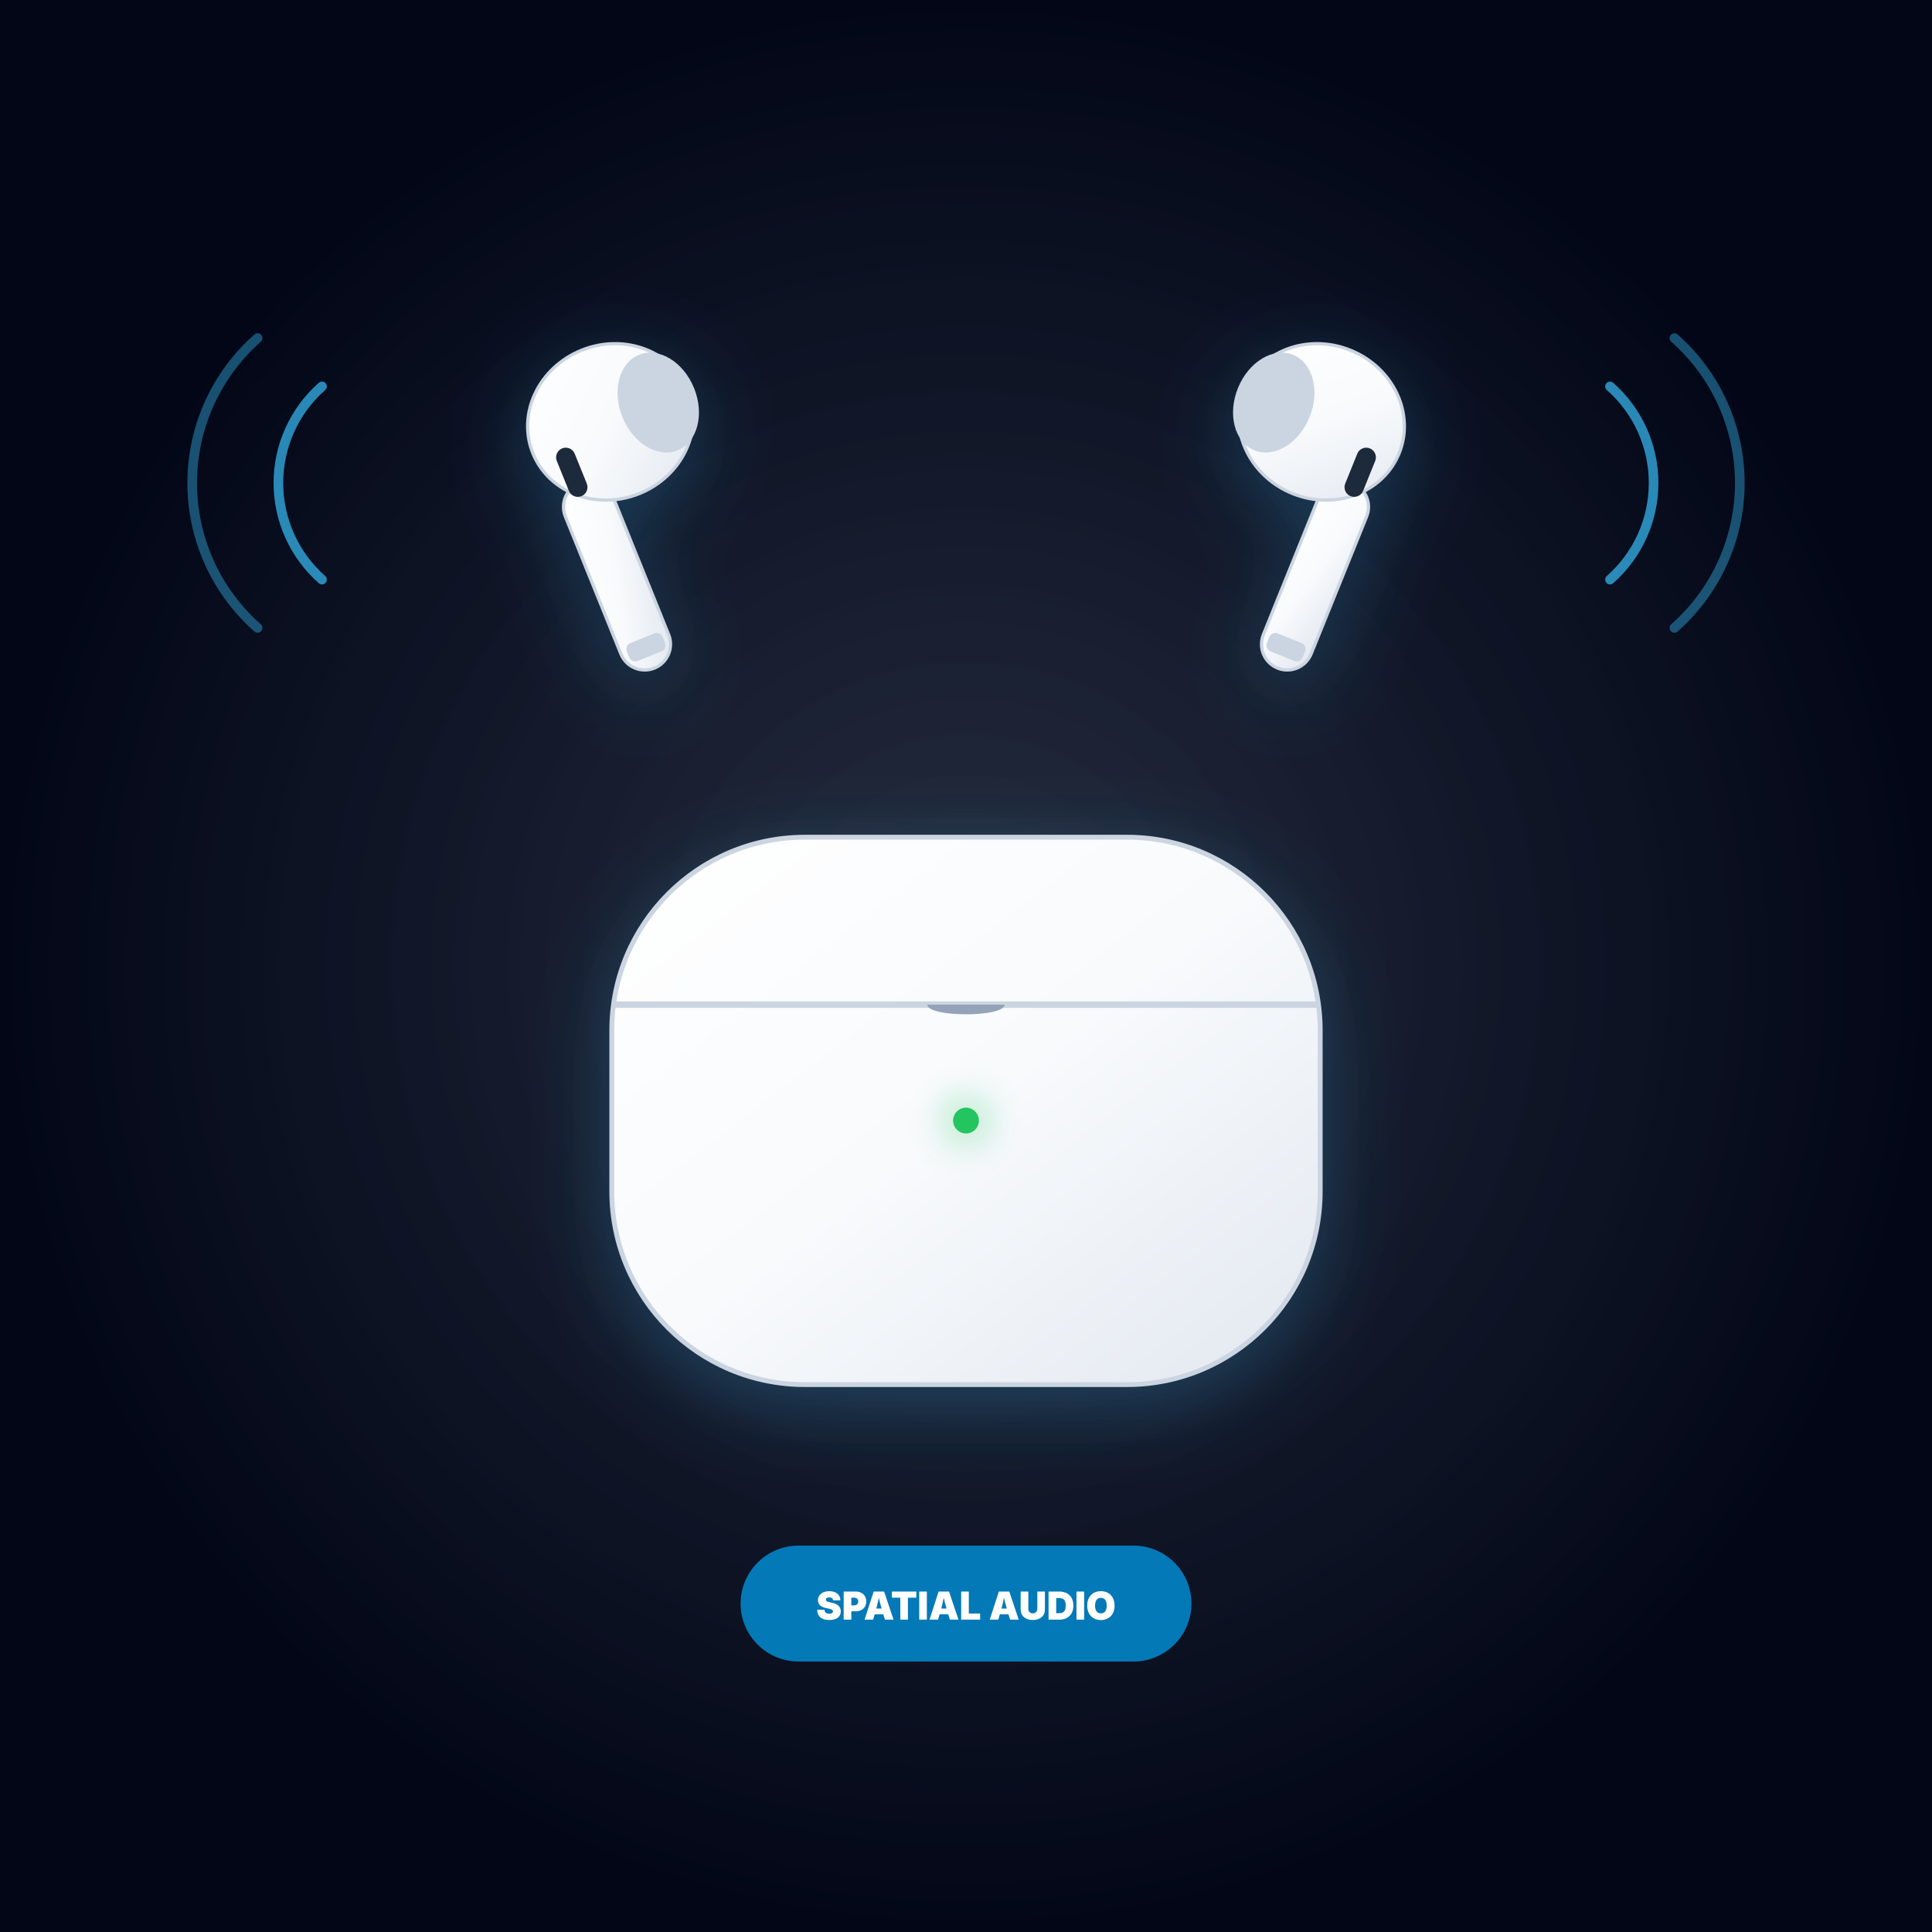
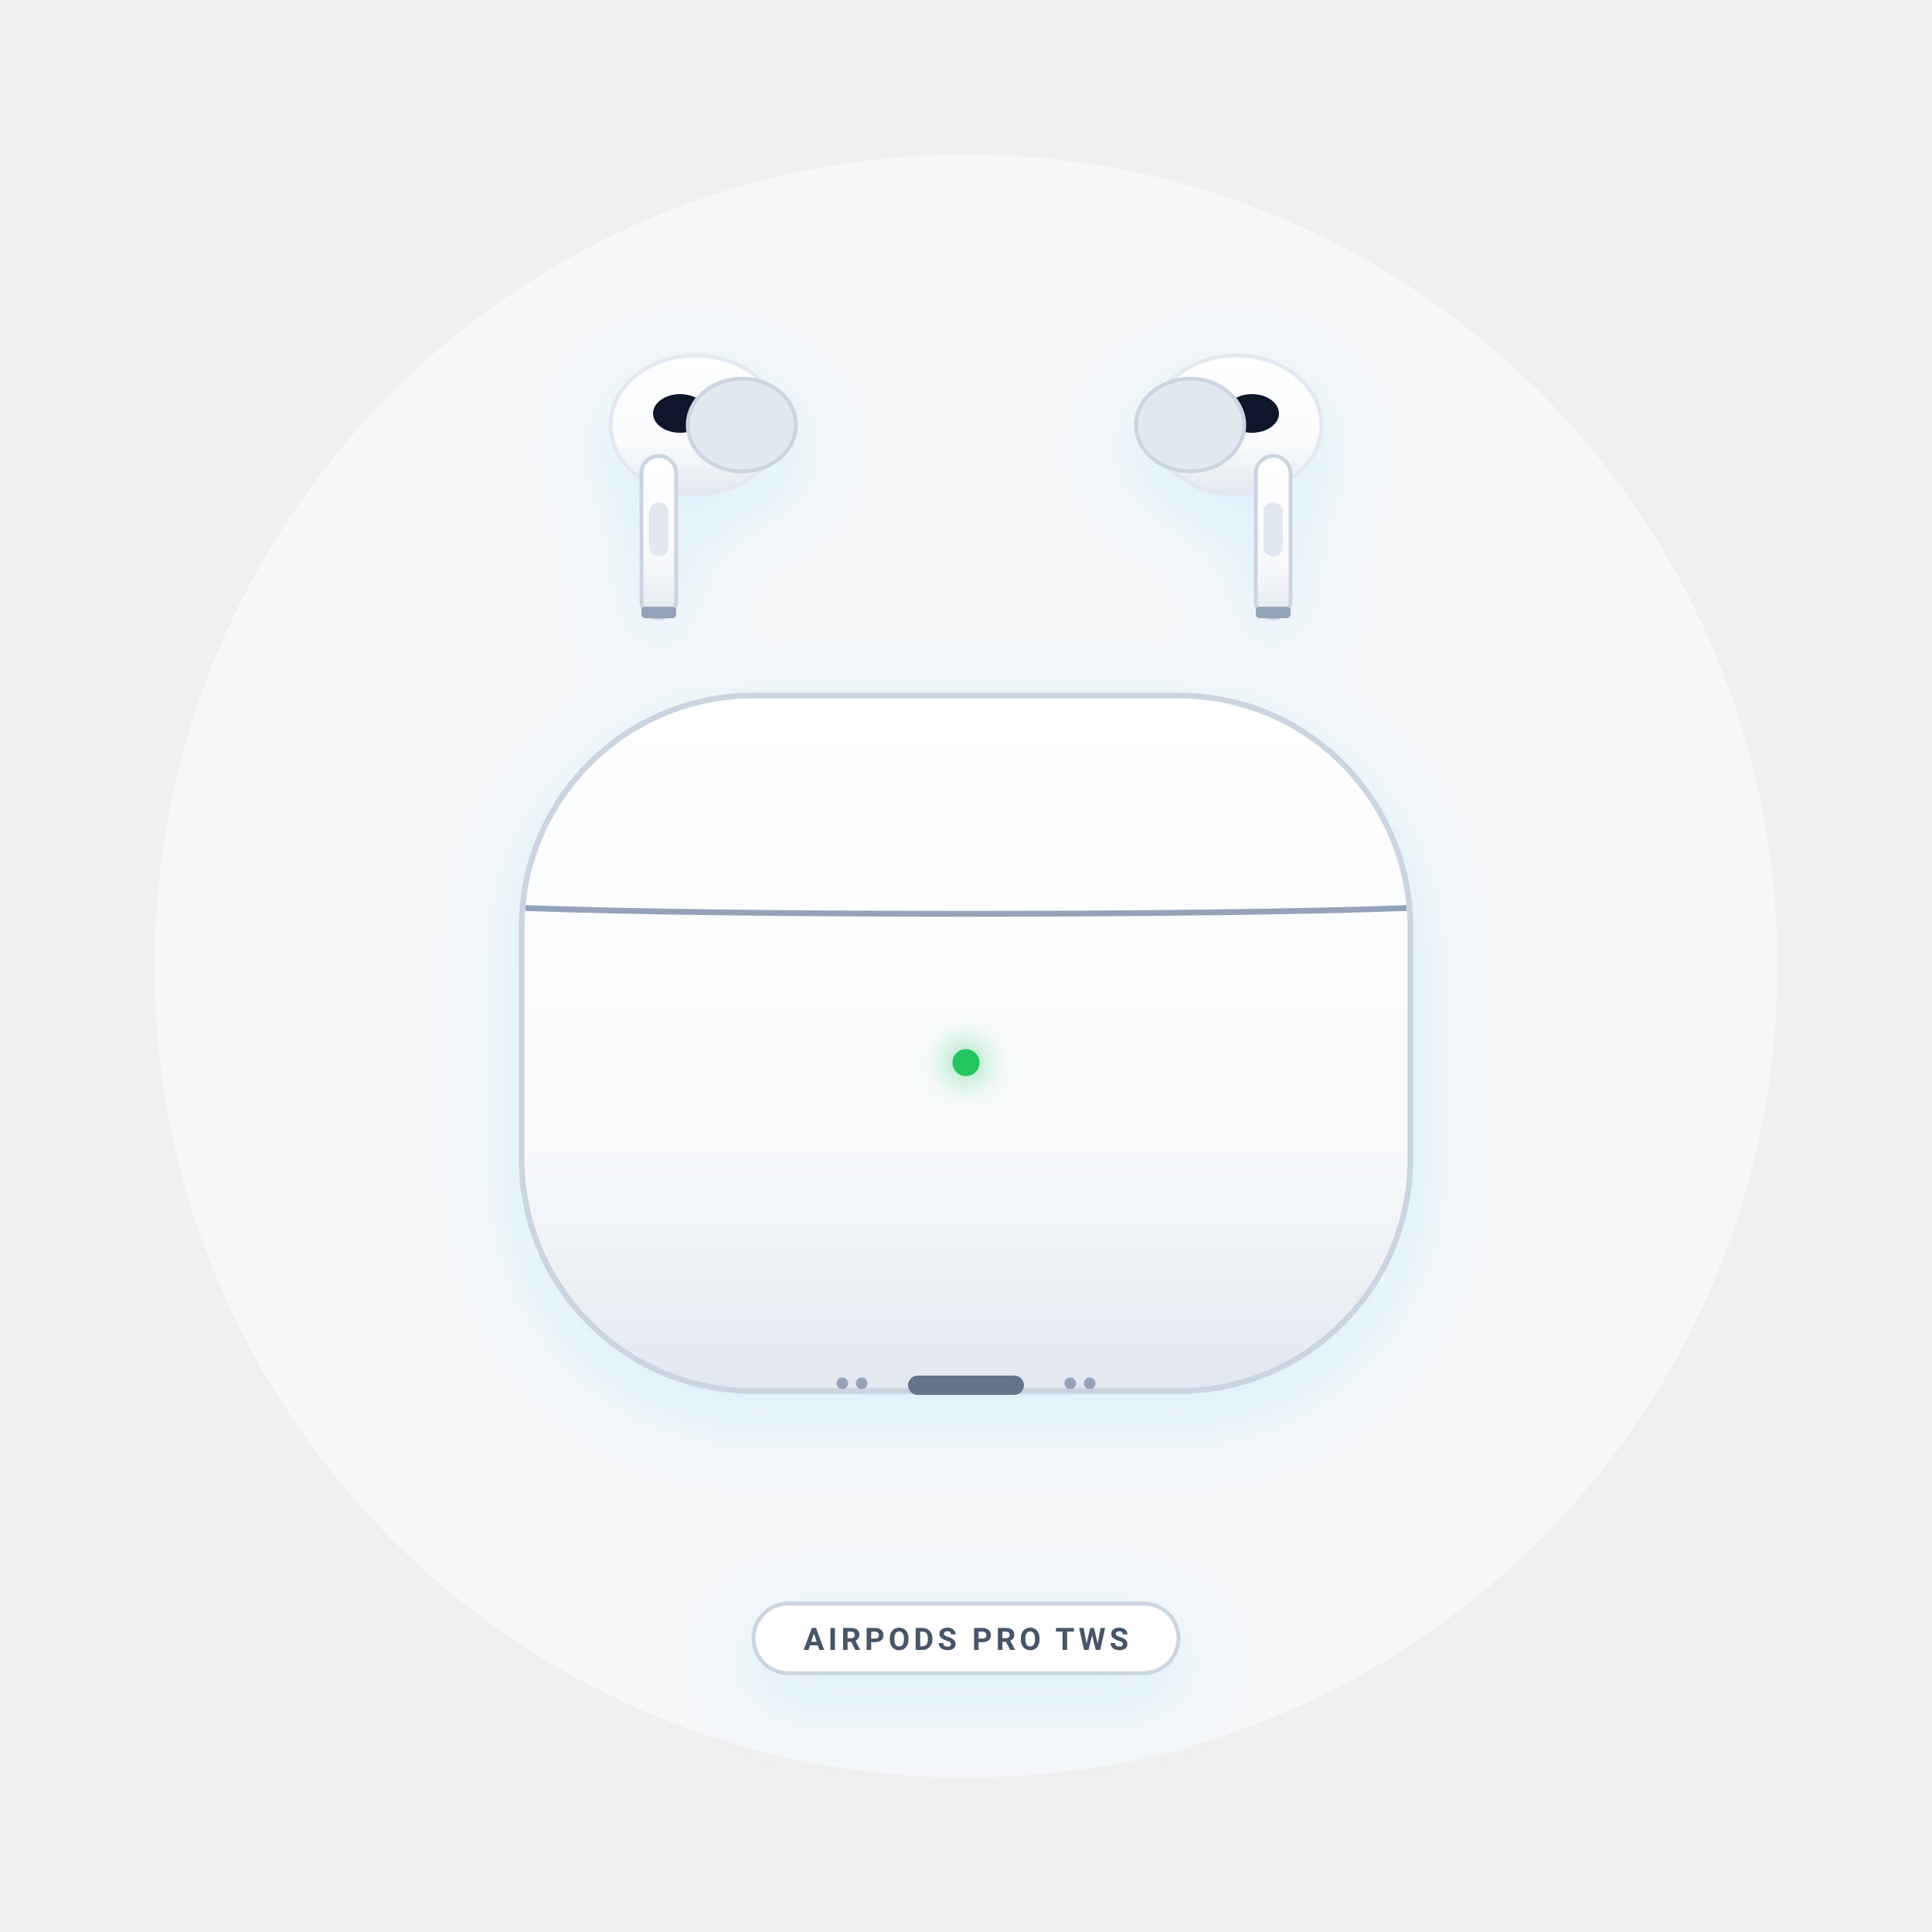
- <svg xmlns="http://www.w3.org/2000/svg" viewBox="0 0 600 600" width="100%" height="100%">
+ <svg xmlns="http://www.w3.org/2000/svg" viewBox="0 0 500 500" width="100%" height="100%">
  <defs>
-     <radialGradient id="airBg" cx="50%" cy="50%" r="50%">
-       <stop offset="0%" stop-color="#0f172a" stop-opacity="0.9" />
-       <stop offset="100%" stop-color="#020617" stop-opacity="1" />
-     </radialGradient>
-     <linearGradient id="podWhite" x1="0%" y1="0%" x2="100%" y2="100%">
+     <linearGradient id="podBody" x1="0%" y1="0%" x2="0%" y2="100%">
      <stop offset="0%" stop-color="#ffffff" />
-       <stop offset="50%" stop-color="#f8fafc" />
+       <stop offset="65%" stop-color="#f8fafc" />
      <stop offset="100%" stop-color="#e2e8f0" />
    </linearGradient>
-     <filter id="podShadow" x="-25%" y="-25%" width="150%" height="150%">
-       <feDropShadow dx="0" dy="25" stdDeviation="30" flood-color="#000000" flood-opacity="0.8" />
-       <feDropShadow dx="0" dy="6" stdDeviation="12" flood-color="#38bdf8" flood-opacity="0.25" />
+     <linearGradient id="podRim" x1="0%" y1="0%" x2="100%" y2="100%">
+       <stop offset="0%" stop-color="#ffffff" />
+       <stop offset="100%" stop-color="#cbd5e1" />
+     </linearGradient>
+     <filter id="podShadow" x="-20%" y="-10%" width="140%" height="130%">
+       <feDropShadow dx="0" dy="16" stdDeviation="20" flood-color="#0f172a" flood-opacity="0.18" />
+       <feDropShadow dx="0" dy="6" stdDeviation="10" flood-color="#38bdf8" flood-opacity="0.15" />
    </filter>
  </defs>
-   <rect width="600" height="600" fill="url(#airBg)" />
+   <circle cx="250" cy="250" r="210" fill="#f8fafc" opacity="0.8" />
  <g filter="url(#podShadow)">
-     <g transform="translate(190, 260)">
-       <rect x="0" y="0" width="220" height="170" rx="60" fill="url(#podWhite)" stroke="#cbd5e1" stroke-width="1.5" />
-       <line x1="0" y1="52" x2="220" y2="52" stroke="#cbd5e1" stroke-width="2" />
-       <circle cx="110" cy="88" r="4" fill="#22c55e" filter="drop-shadow(0 0 6px #22c55e)" />
-       <path d="M 98,52 C 98,56 122,56 122,52 Z" fill="#94a3b8" />
+     <rect x="135" y="180" width="230" height="180" rx="60" fill="url(#podBody)" stroke="#cbd5e1" stroke-width="1.5" />
+     <path d="M 136,235 C 190,237 310,237 364,235" stroke="#94a3b8" stroke-width="1.5" fill="none" />
+     <circle cx="250" cy="275" r="3.5" fill="#22c55e" filter="drop-shadow(0 0 4px #22c55e)" />
+     <g transform="translate(180, 110)">
+       <ellipse cx="0" cy="0" rx="22" ry="18" fill="url(#podBody)" stroke="#e2e8f0" stroke-width="1" />
+       <ellipse cx="-4" cy="-3" rx="7" ry="5" fill="#0f172a" />
+       <ellipse cx="12" cy="0" rx="14" ry="12" fill="#e2e8f0" stroke="#cbd5e1" stroke-width="1" />
+       <rect x="-14" y="8" width="9" height="42" rx="4.5" fill="url(#podBody)" stroke="#cbd5e1" stroke-width="1" />
+       <rect x="-12" y="20" width="5" height="14" rx="2.5" fill="#e2e8f0" />
+       <rect x="-14" y="47" width="9" height="3" rx="1" fill="#94a3b8" />
    </g>
-     <g transform="translate(180, 150) rotate(-22)">
-       <rect x="-8" y="0" width="16" height="62" rx="8" fill="url(#podWhite)" stroke="#cbd5e1" stroke-width="1" />
-       <rect x="-6" y="52" width="12" height="6" rx="2" fill="#cbd5e1" />
-       <ellipse cx="16" cy="-14" rx="26" ry="24" fill="url(#podWhite)" stroke="#cbd5e1" stroke-width="1" />
-       <ellipse cx="32" cy="-14" rx="12" ry="16" fill="#cbd5e1" />
-       <rect x="-4" y="-12" width="6" height="16" rx="3" fill="#1e293b" />
+     <g transform="translate(320, 110)">
+       <ellipse cx="0" cy="0" rx="22" ry="18" fill="url(#podBody)" stroke="#e2e8f0" stroke-width="1" />
+       <ellipse cx="4" cy="-3" rx="7" ry="5" fill="#0f172a" />
+       <ellipse cx="-12" cy="0" rx="14" ry="12" fill="#e2e8f0" stroke="#cbd5e1" stroke-width="1" />
+       <rect x="5" y="8" width="9" height="42" rx="4.5" fill="url(#podBody)" stroke="#cbd5e1" stroke-width="1" />
+       <rect x="7" y="20" width="5" height="14" rx="2.5" fill="#e2e8f0" />
+       <rect x="5" y="47" width="9" height="3" rx="1" fill="#94a3b8" />
    </g>
-     <g transform="translate(420, 150) rotate(22)">
-       <rect x="-8" y="0" width="16" height="62" rx="8" fill="url(#podWhite)" stroke="#cbd5e1" stroke-width="1" />
-       <rect x="-6" y="52" width="12" height="6" rx="2" fill="#cbd5e1" />
-       <ellipse cx="-16" cy="-14" rx="26" ry="24" fill="url(#podWhite)" stroke="#cbd5e1" stroke-width="1" />
-       <ellipse cx="-32" cy="-14" rx="12" ry="16" fill="#cbd5e1" />
-       <rect x="-2" y="-12" width="6" height="16" rx="3" fill="#1e293b" />
-     </g>
-   </g>
-   <path d="M 100,120 A 40,40 0 0,0 100,180" fill="none" stroke="#38bdf8" stroke-width="3" stroke-linecap="round" opacity="0.7" />
-   <path d="M 80,105 A 60,60 0 0,0 80,195" fill="none" stroke="#38bdf8" stroke-width="3" stroke-linecap="round" opacity="0.4" />
-   <path d="M 500,120 A 40,40 0 0,1 500,180" fill="none" stroke="#38bdf8" stroke-width="3" stroke-linecap="round" opacity="0.7" />
-   <path d="M 520,105 A 60,60 0 0,1 520,195" fill="none" stroke="#38bdf8" stroke-width="3" stroke-linecap="round" opacity="0.4" />
-   <g transform="translate(230, 480)">
-     <rect width="140" height="36" rx="18" fill="#0284c7" opacity="0.9" />
-     <text x="70" y="23" font-family="Inter, sans-serif" font-size="12" font-weight="900" fill="#ffffff" text-anchor="middle">SPATIAL AUDIO</text>
+     <rect x="235" y="356" width="30" height="5" rx="2.5" fill="#64748b" />
+     <circle cx="218" cy="358" r="1.5" fill="#94a3b8" />
+     <circle cx="223" cy="358" r="1.5" fill="#94a3b8" />
+     <circle cx="277" cy="358" r="1.5" fill="#94a3b8" />
+     <circle cx="282" cy="358" r="1.5" fill="#94a3b8" />
+     <rect x="195" y="415" width="110" height="18" rx="9" fill="#ffffff" stroke="#cbd5e1" stroke-width="1" />
+     <text x="250" y="427" font-family="-apple-system, BlinkMacSystemFont, 'Segoe UI', Roboto, sans-serif" font-size="8" font-weight="700" fill="#475569" text-anchor="middle" letter-spacing="1">AIRPODS PRO TWS</text>
  </g>
</svg>
